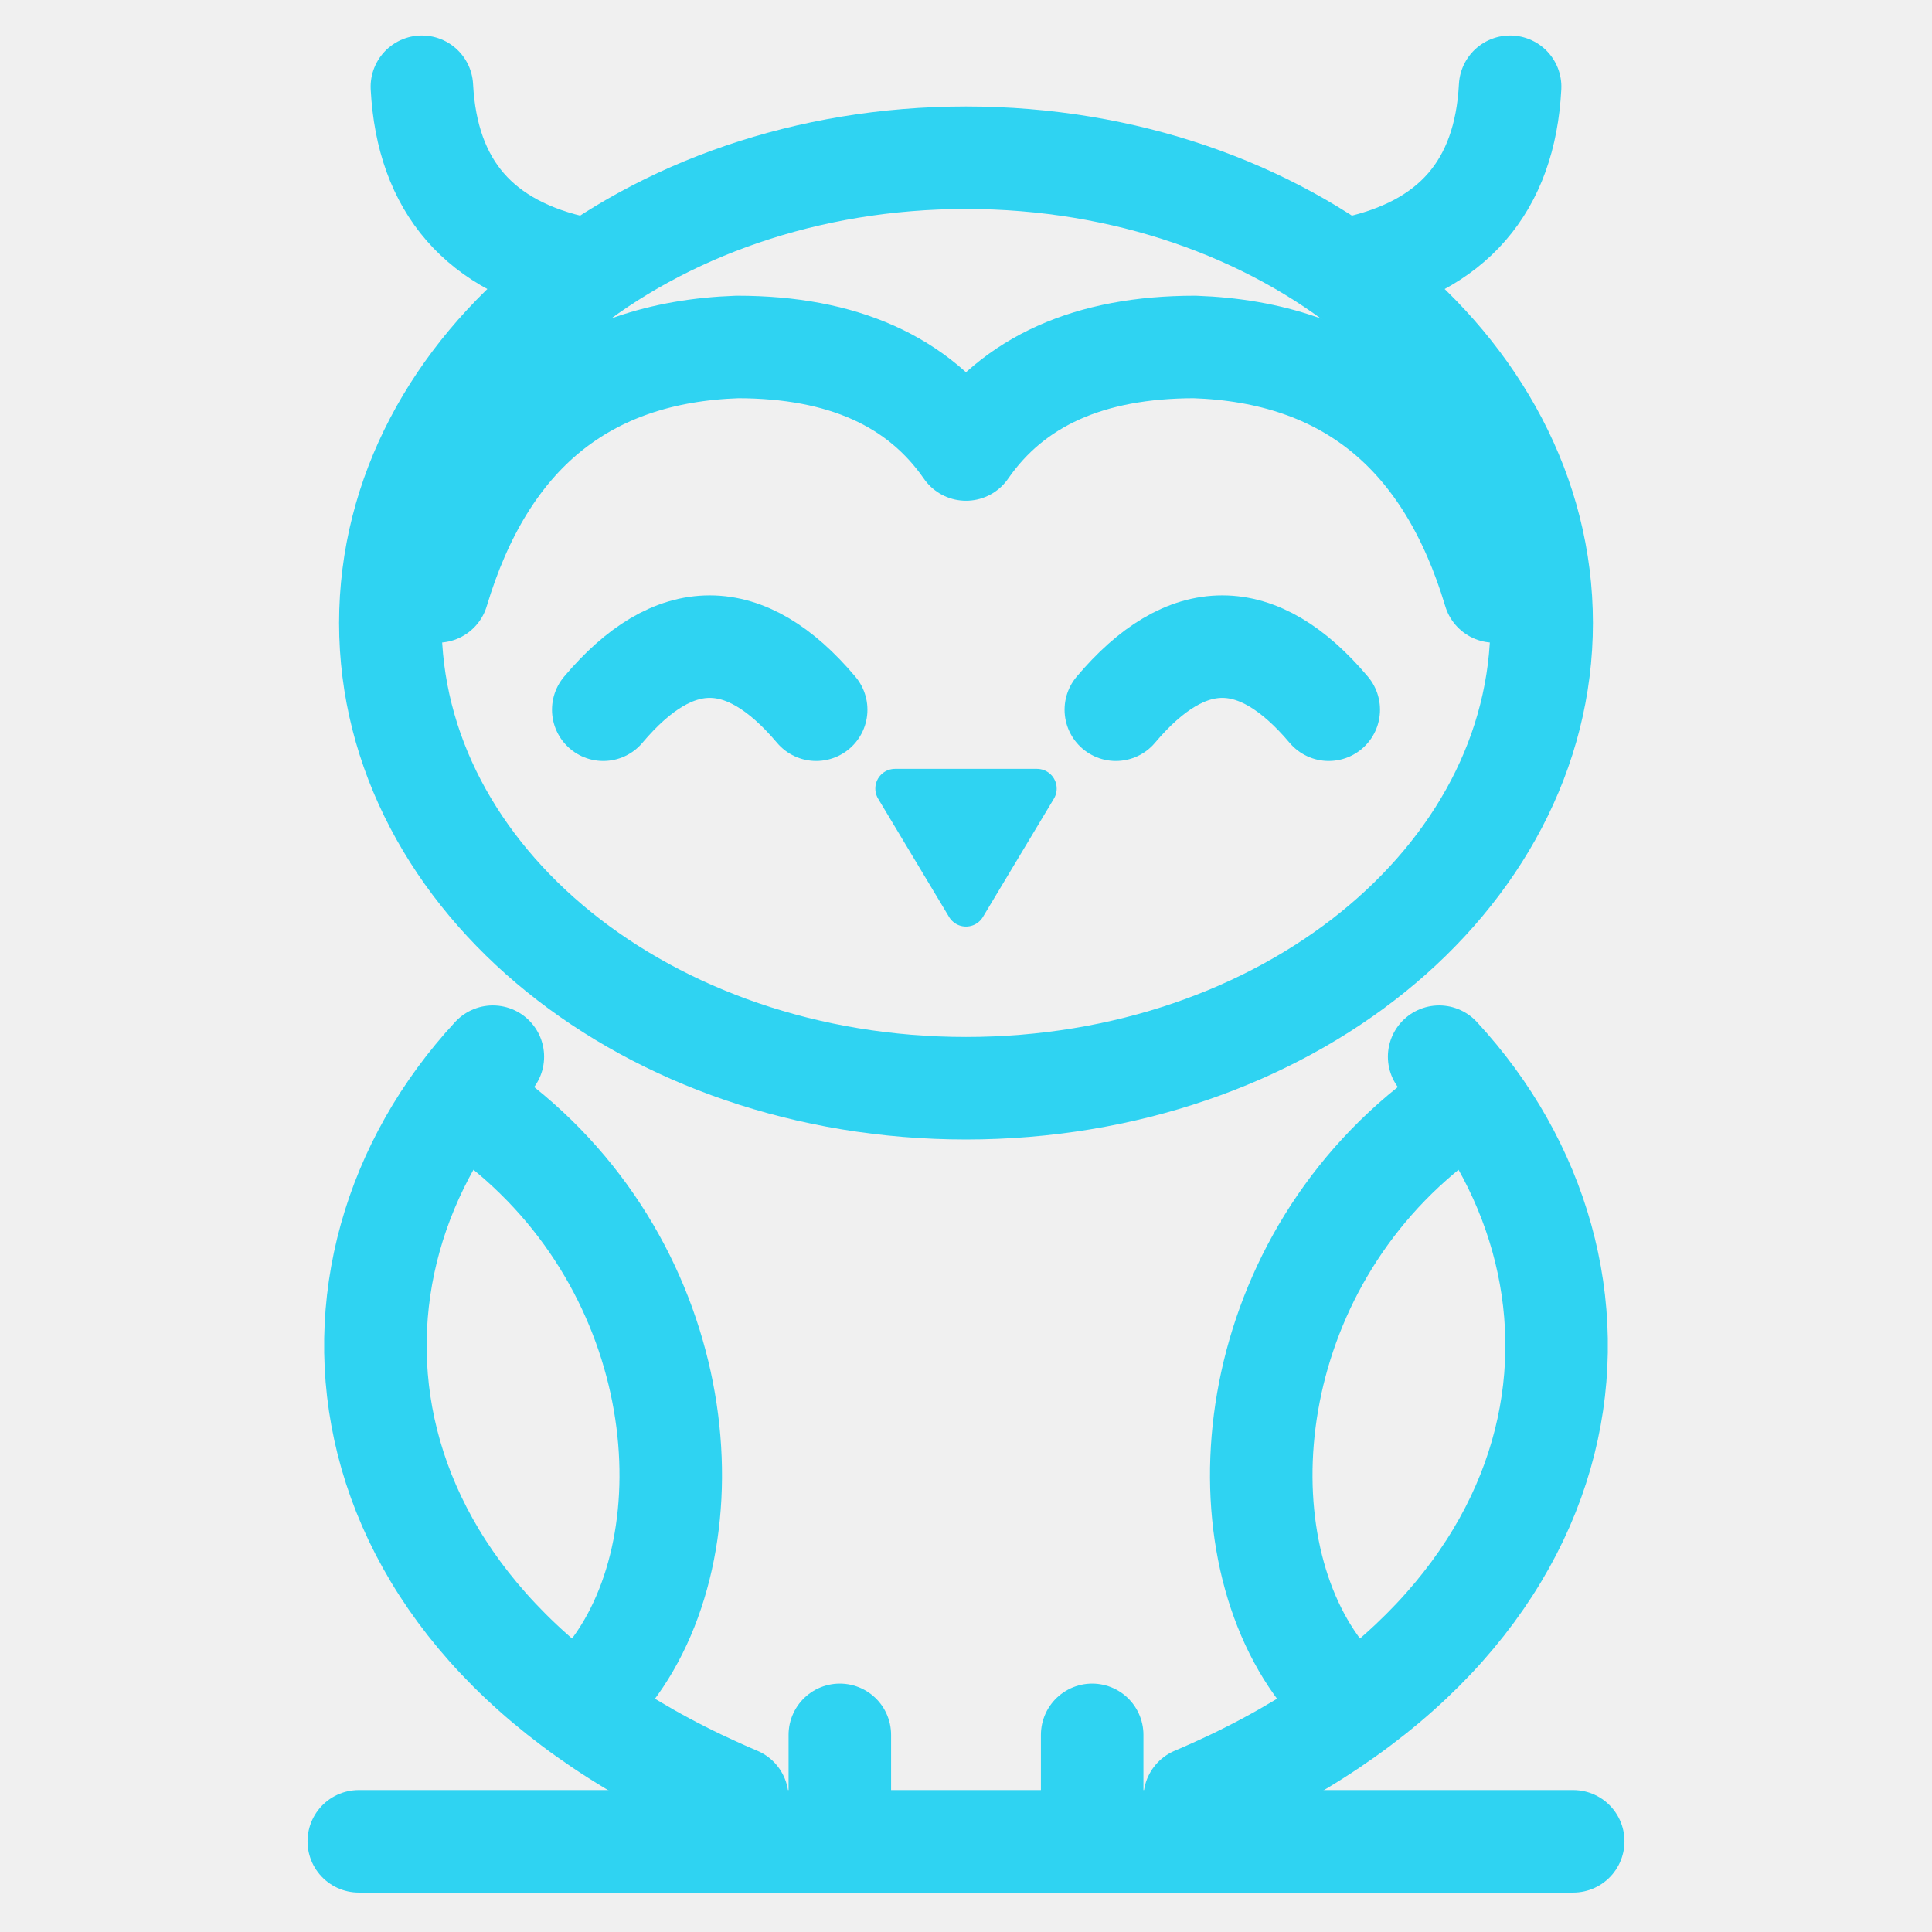
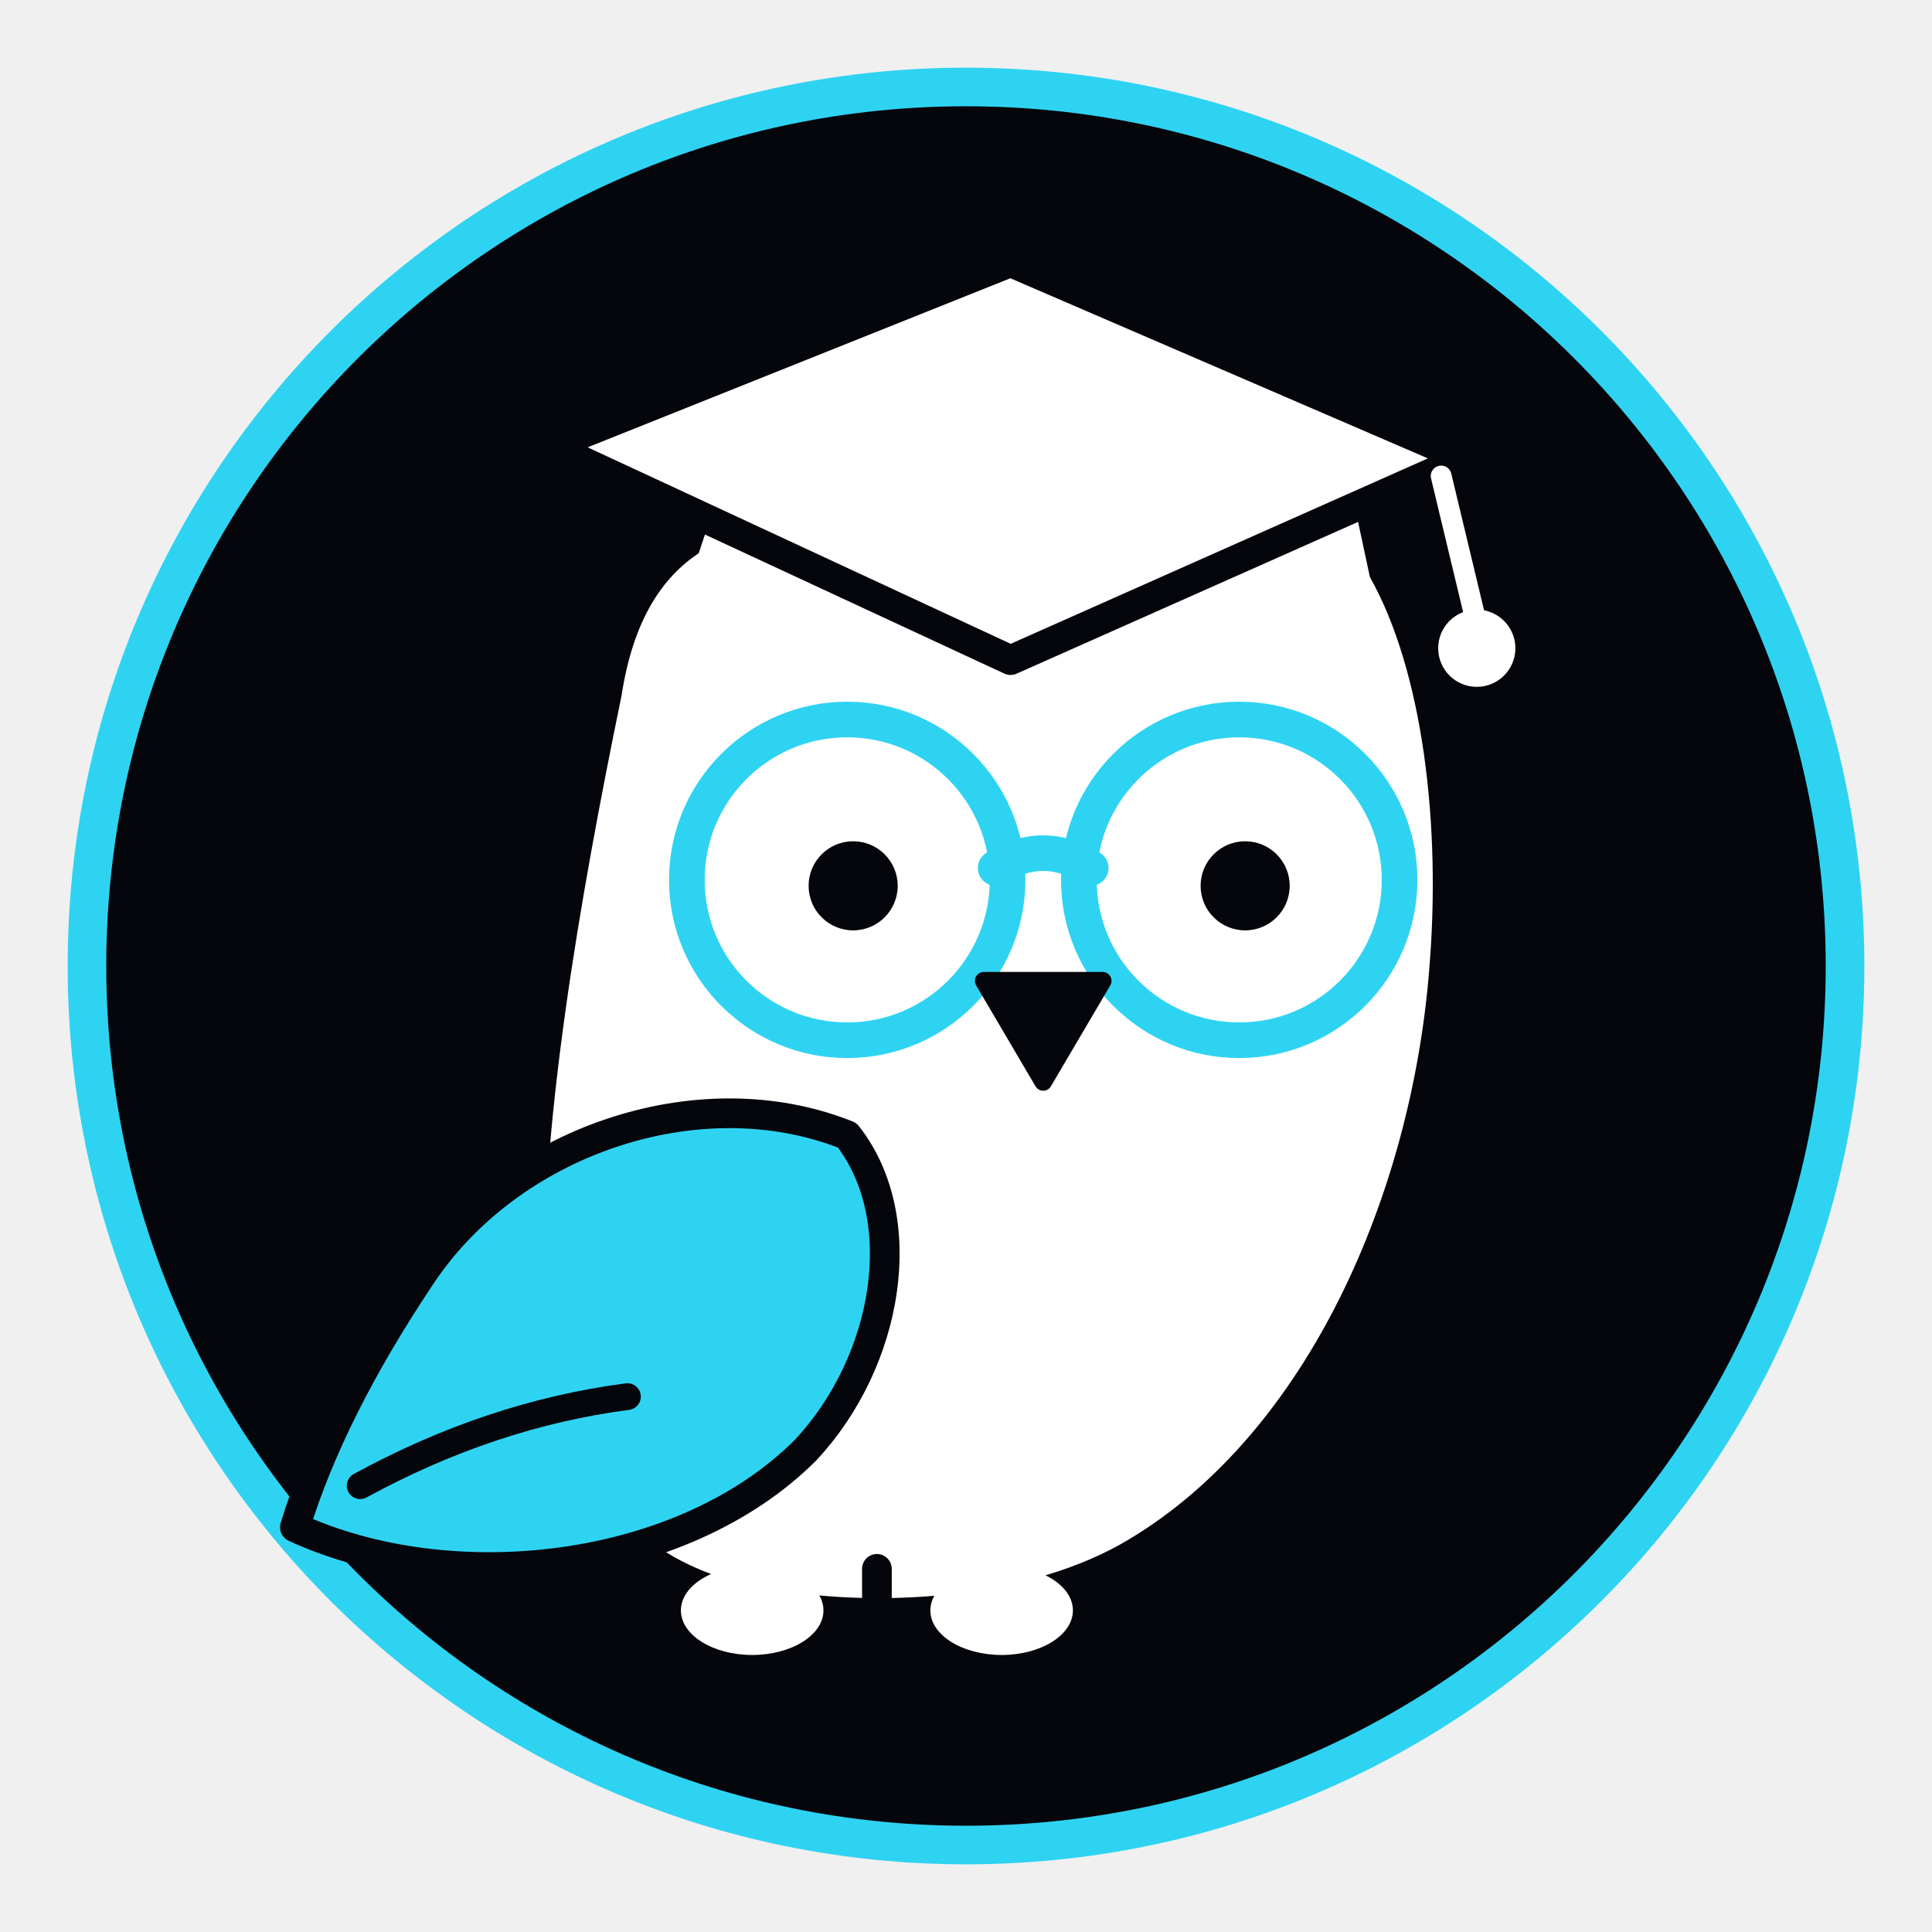
- <svg xmlns="http://www.w3.org/2000/svg" viewBox="25 50 490 490" width="512" height="512" fill="none" stroke="#2FD3F2" color="#2FD3F2" stroke-width="26" stroke-linecap="round" stroke-linejoin="round">
-   <ellipse cx="270" cy="208" rx="146" ry="118" />
-   <path d="M136 200 Q154 140 212 138 Q252 138 270 164 Q288 138 328 138 Q386 140 404 200" />
-   <path d="M132 72 Q134 110 172 118 M408 72 Q406 110 368 118" />
-   <path d="M178 230 Q205 198 232 230 M308 230 Q335 198 362 230" />
-   <path d="M252 250 H288 L270 280 Z" fill="currentColor" stroke-width="10" />
-   <path d="M150 318 C100 372 108 462 212 506 M390 318 C440 372 432 462 328 506" />
-   <path d="M150 334 C200 372 206 440 180 474 M390 334 C340 372 334 440 360 474" />
-   <path d="M238 490 V512 M302 490 V512" />
-   <path d="M116 517 H424" />
+ <svg xmlns="http://www.w3.org/2000/svg" viewBox="0 0 512 512" width="512" height="512">
+   <g transform="translate(256 256) scale(0.787) translate(-340 -365)" stroke-linejoin="round" stroke-linecap="round">
+     <circle cx="340" cy="365" r="296" fill="#05060B" stroke="#2FD3F2" stroke-width="13" />
+     <g transform="translate(0 22)">
+       <path d="M224 252 C228 226 238 212 250 204 L256 186 L276 200 Q350 186 444 198 L470 184 L476 212 C494 244 500 296 496 344 C490 420 455 500 395 536 C362 556 310 560 270 552 C226 544 200 510 198 460 C196 400 210 320 224 252 Z" fill="#FFFFFF" />
+       <ellipse cx="268" cy="560" rx="24" ry="15" fill="#FFFFFF" />
+       <ellipse cx="352" cy="560" rx="24" ry="15" fill="#FFFFFF" />
+       <path d="M310 546 V572" stroke="#05060B" stroke-width="10" />
+       <path d="M200 168 L355 106 L508 172 L355 240 Z" fill="#FFFFFF" stroke="#05060B" stroke-width="10" />
+       <path d="M500 178 L512 228" stroke="#FFFFFF" stroke-width="7" fill="none" />
+       <circle cx="512" cy="236" r="13" fill="#FFFFFF" />
+       <circle cx="300" cy="314" r="54" fill="#FFFFFF" stroke="#2FD3F2" stroke-width="12" />
+       <circle cx="432" cy="314" r="54" fill="#FFFFFF" stroke="#2FD3F2" stroke-width="12" />
+       <path d="M350 310 Q366 300 382 310" fill="none" stroke="#2FD3F2" stroke-width="12" />
+       <circle cx="302" cy="316" r="15" fill="#05060B" />
+       <circle cx="434" cy="316" r="15" fill="#05060B" />
+       <path d="M346 348 H386 L366 382 Z" fill="#05060B" stroke="#05060B" stroke-width="6" />
+       <path d="M300 400 C250 380 186 402 156 448 C136 478 122 506 114 532 C166 556 244 548 286 506 C314 476 322 428 300 400 Z" fill="#2FD3F2" stroke="#05060B" stroke-width="10" />
+       <path d="M136 518 Q180 494 226 488" fill="none" stroke="#05060B" stroke-width="9" />
+     </g>
+   </g>
</svg>
